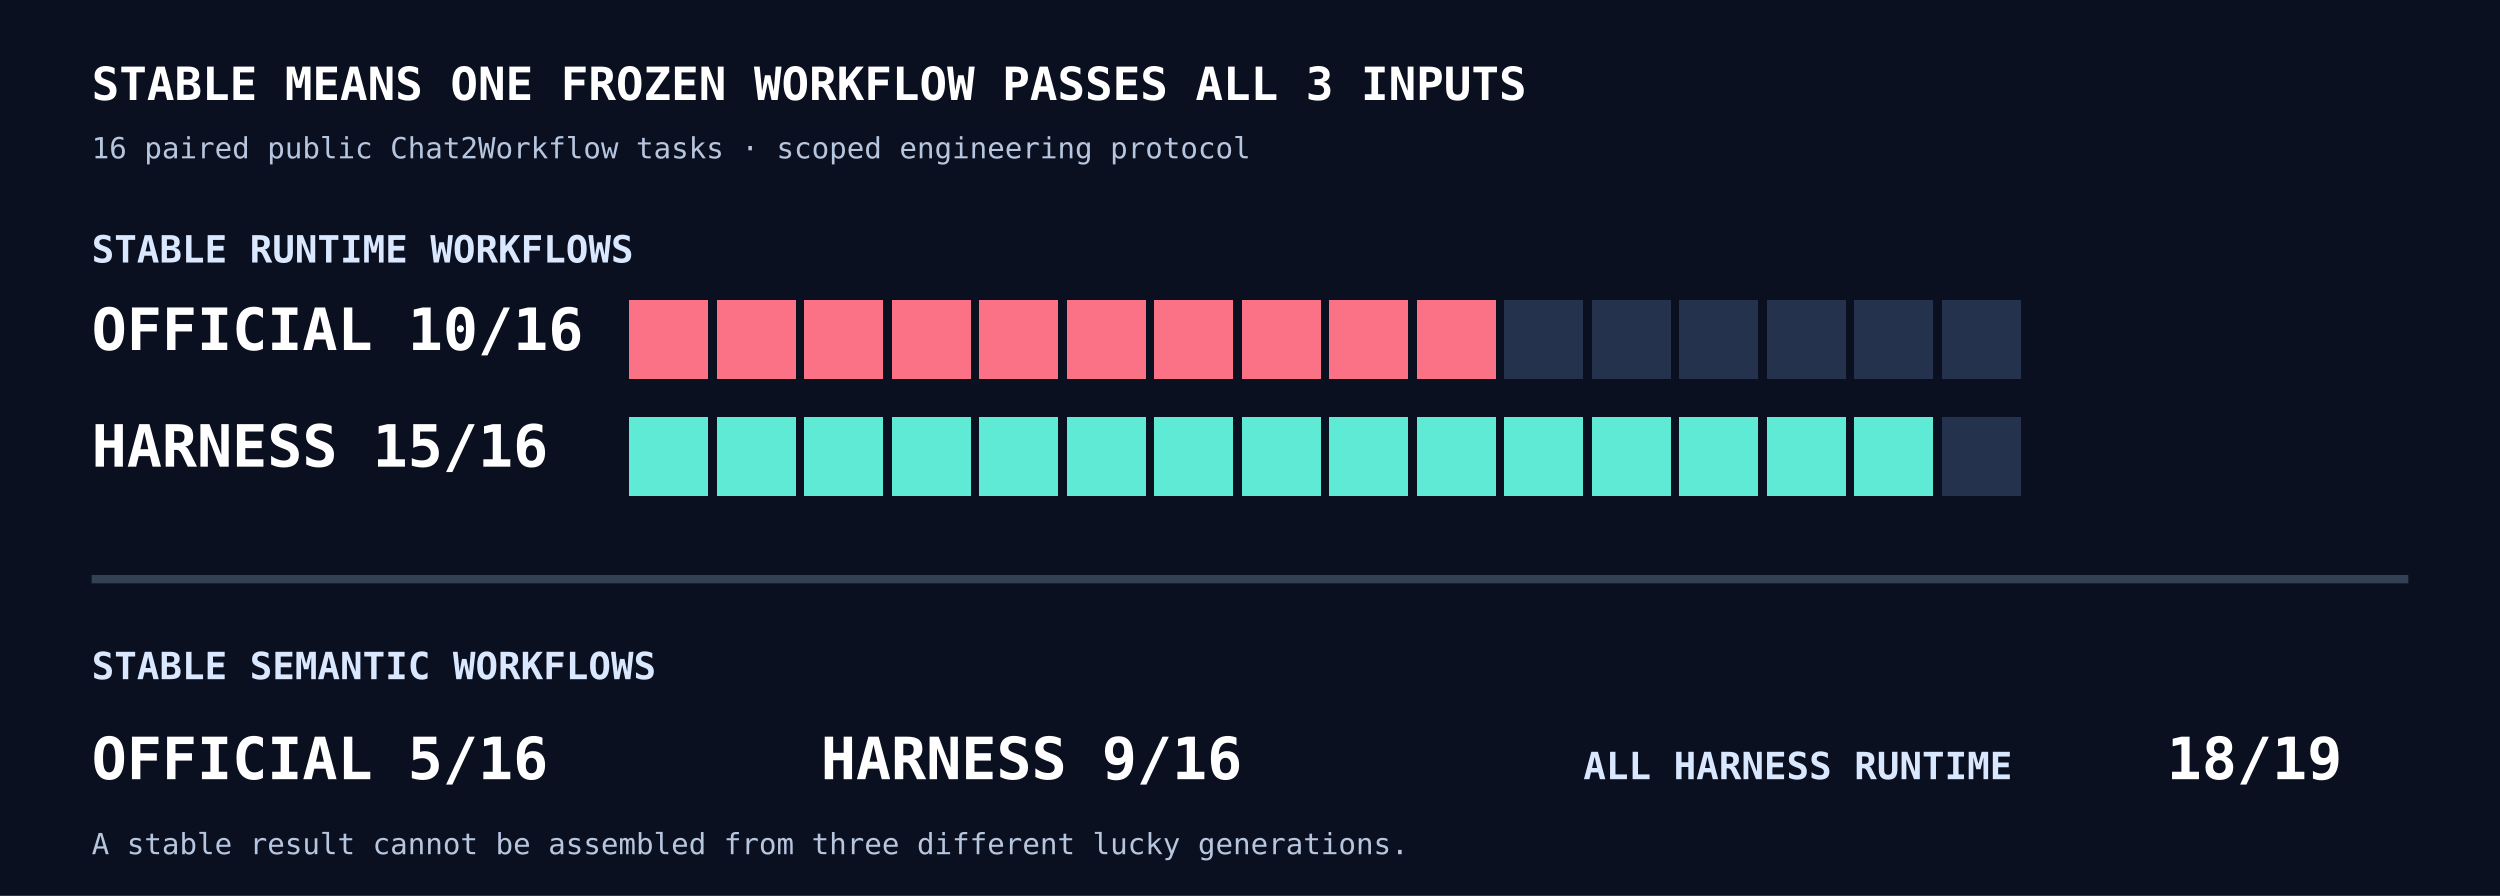
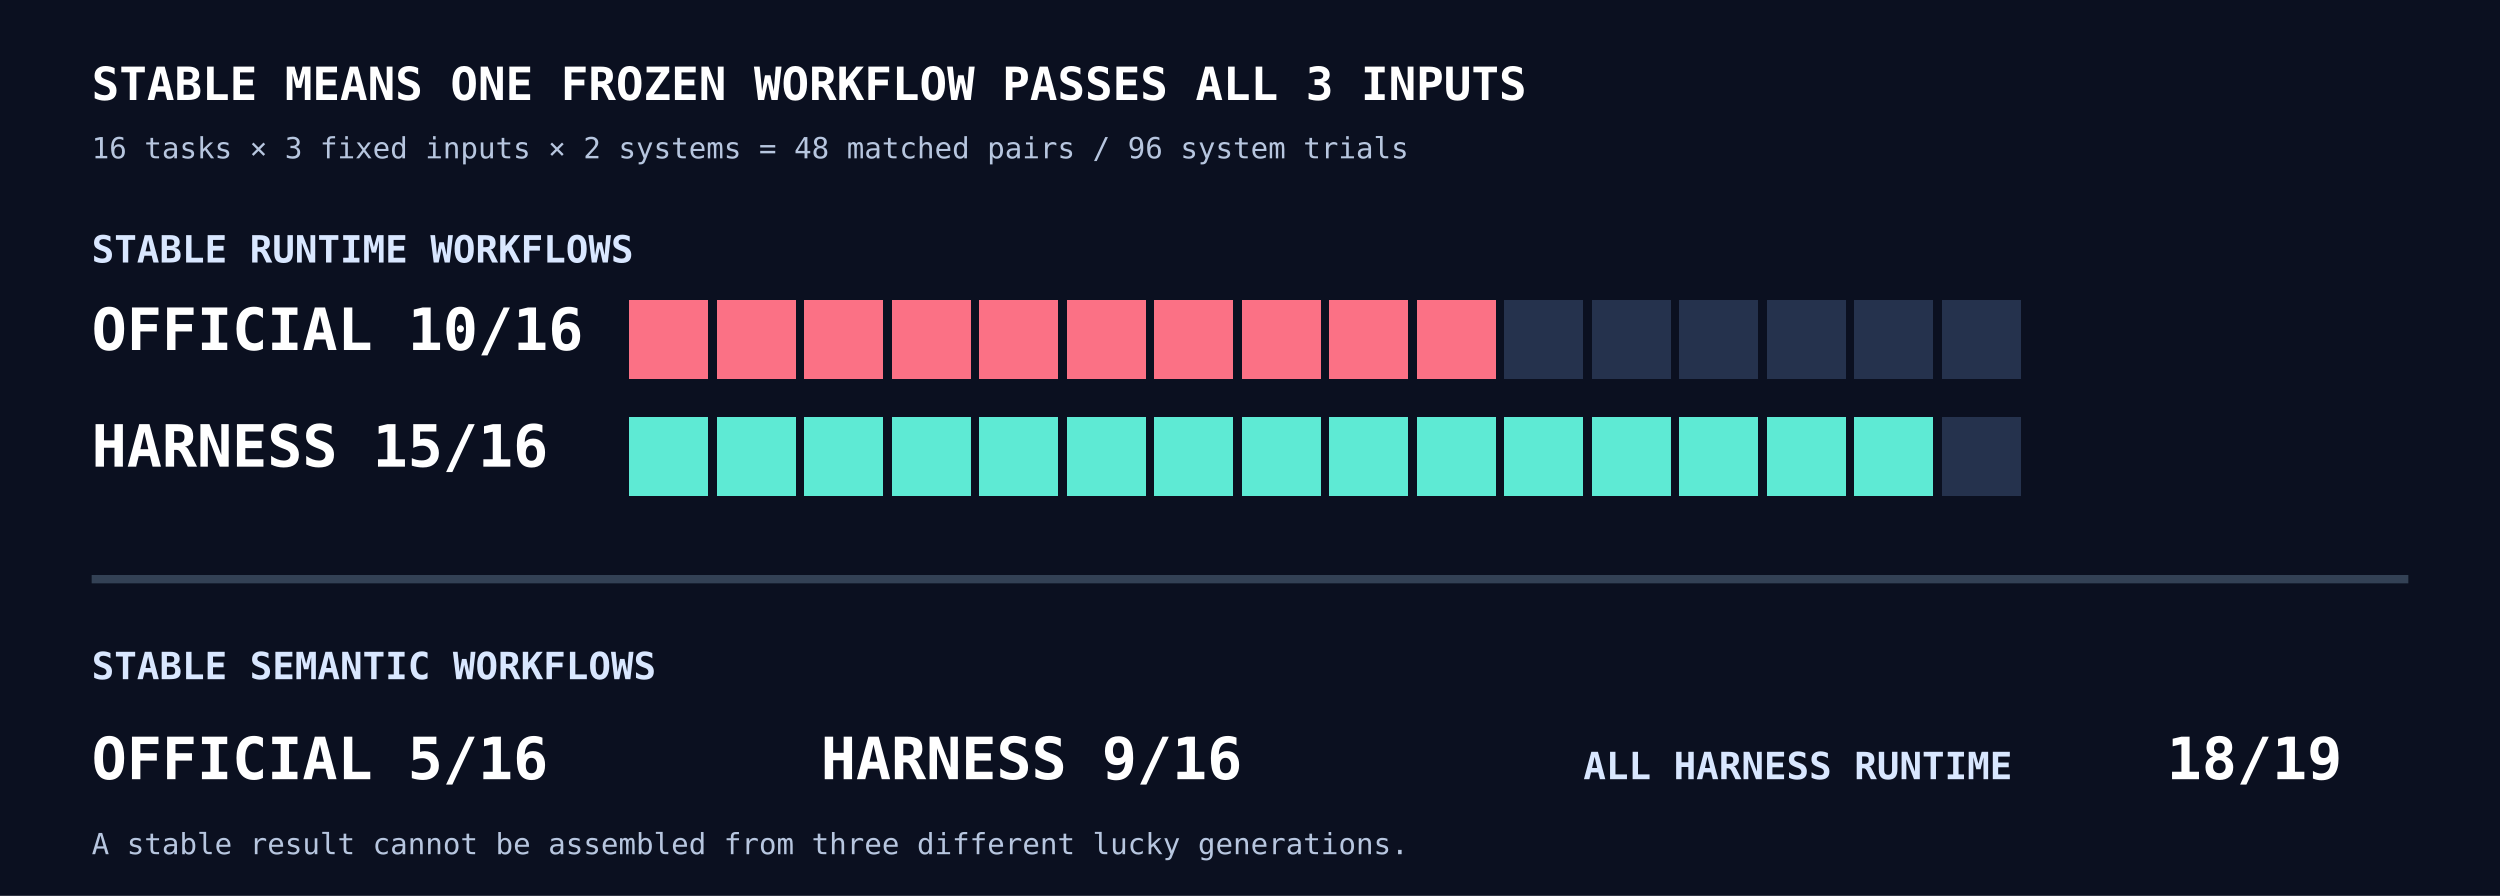
<svg xmlns="http://www.w3.org/2000/svg" width="1200" height="430" viewBox="0 0 1200 430" role="img" aria-labelledby="title desc">
  <style>
    text { font-family: ui-monospace, SFMono-Regular, Consolas, monospace; }
    .title { font-size: 22px; font-weight: 800; fill: #ffffff; }
    .group { font-size: 18px; font-weight: 800; fill: #d9e7ff; }
    .value { font-size: 28px; font-weight: 800; fill: #ffffff; }
    .note { font-size: 14px; fill: #b7c6df; }
    .cell { stroke: #0b1020; stroke-width: 4; }
  </style>
  <rect width="1200" height="430" fill="#0b1020" />
  <text x="44" y="48" class="title">STABLE MEANS ONE FROZEN WORKFLOW PASSES ALL 3 INPUTS</text>
-   <text x="44" y="76" class="note">16 paired public Chat2Workflow tasks · scoped engineering protocol</text>
+   <text x="44" y="76" class="note">16 tasks × 3 fixed inputs × 2 systems = 48 matched pairs / 96 system trials</text>
  <text x="44" y="126" class="group">STABLE RUNTIME WORKFLOWS</text>
  <text x="44" y="168" class="value">OFFICIAL 10/16</text>
  <g transform="translate(300 142)" shape-rendering="crispEdges">
    <rect class="cell" x="0" y="0" width="42" height="42" fill="#fb7185" />
    <rect class="cell" x="42" y="0" width="42" height="42" fill="#fb7185" />
    <rect class="cell" x="84" y="0" width="42" height="42" fill="#fb7185" />
    <rect class="cell" x="126" y="0" width="42" height="42" fill="#fb7185" />
    <rect class="cell" x="168" y="0" width="42" height="42" fill="#fb7185" />
    <rect class="cell" x="210" y="0" width="42" height="42" fill="#fb7185" />
    <rect class="cell" x="252" y="0" width="42" height="42" fill="#fb7185" />
    <rect class="cell" x="294" y="0" width="42" height="42" fill="#fb7185" />
    <rect class="cell" x="336" y="0" width="42" height="42" fill="#fb7185" />
    <rect class="cell" x="378" y="0" width="42" height="42" fill="#fb7185" />
    <rect class="cell" x="420" y="0" width="42" height="42" fill="#25324d" />
    <rect class="cell" x="462" y="0" width="42" height="42" fill="#25324d" />
    <rect class="cell" x="504" y="0" width="42" height="42" fill="#25324d" />
    <rect class="cell" x="546" y="0" width="42" height="42" fill="#25324d" />
    <rect class="cell" x="588" y="0" width="42" height="42" fill="#25324d" />
    <rect class="cell" x="630" y="0" width="42" height="42" fill="#25324d" />
  </g>
  <text x="44" y="224" class="value">HARNESS 15/16</text>
  <g transform="translate(300 198)" shape-rendering="crispEdges">
    <rect class="cell" x="0" y="0" width="42" height="42" fill="#5eead4" />
    <rect class="cell" x="42" y="0" width="42" height="42" fill="#5eead4" />
    <rect class="cell" x="84" y="0" width="42" height="42" fill="#5eead4" />
    <rect class="cell" x="126" y="0" width="42" height="42" fill="#5eead4" />
    <rect class="cell" x="168" y="0" width="42" height="42" fill="#5eead4" />
    <rect class="cell" x="210" y="0" width="42" height="42" fill="#5eead4" />
    <rect class="cell" x="252" y="0" width="42" height="42" fill="#5eead4" />
    <rect class="cell" x="294" y="0" width="42" height="42" fill="#5eead4" />
    <rect class="cell" x="336" y="0" width="42" height="42" fill="#5eead4" />
    <rect class="cell" x="378" y="0" width="42" height="42" fill="#5eead4" />
    <rect class="cell" x="420" y="0" width="42" height="42" fill="#5eead4" />
    <rect class="cell" x="462" y="0" width="42" height="42" fill="#5eead4" />
    <rect class="cell" x="504" y="0" width="42" height="42" fill="#5eead4" />
    <rect class="cell" x="546" y="0" width="42" height="42" fill="#5eead4" />
    <rect class="cell" x="588" y="0" width="42" height="42" fill="#5eead4" />
    <rect class="cell" x="630" y="0" width="42" height="42" fill="#25324d" />
  </g>
  <line x1="44" y1="278" x2="1156" y2="278" stroke="#334155" stroke-width="4" />
  <text x="44" y="326" class="group">STABLE SEMANTIC WORKFLOWS</text>
  <text x="44" y="374" class="value">OFFICIAL 5/16</text>
  <text x="394" y="374" class="value" fill="#5eead4">HARNESS 9/16</text>
  <text x="760" y="374" class="group">ALL HARNESS RUNTIME</text>
  <text x="1040" y="374" class="value">18/19</text>
  <text x="44" y="410" class="note">A stable result cannot be assembled from three different lucky generations.</text>
</svg>
